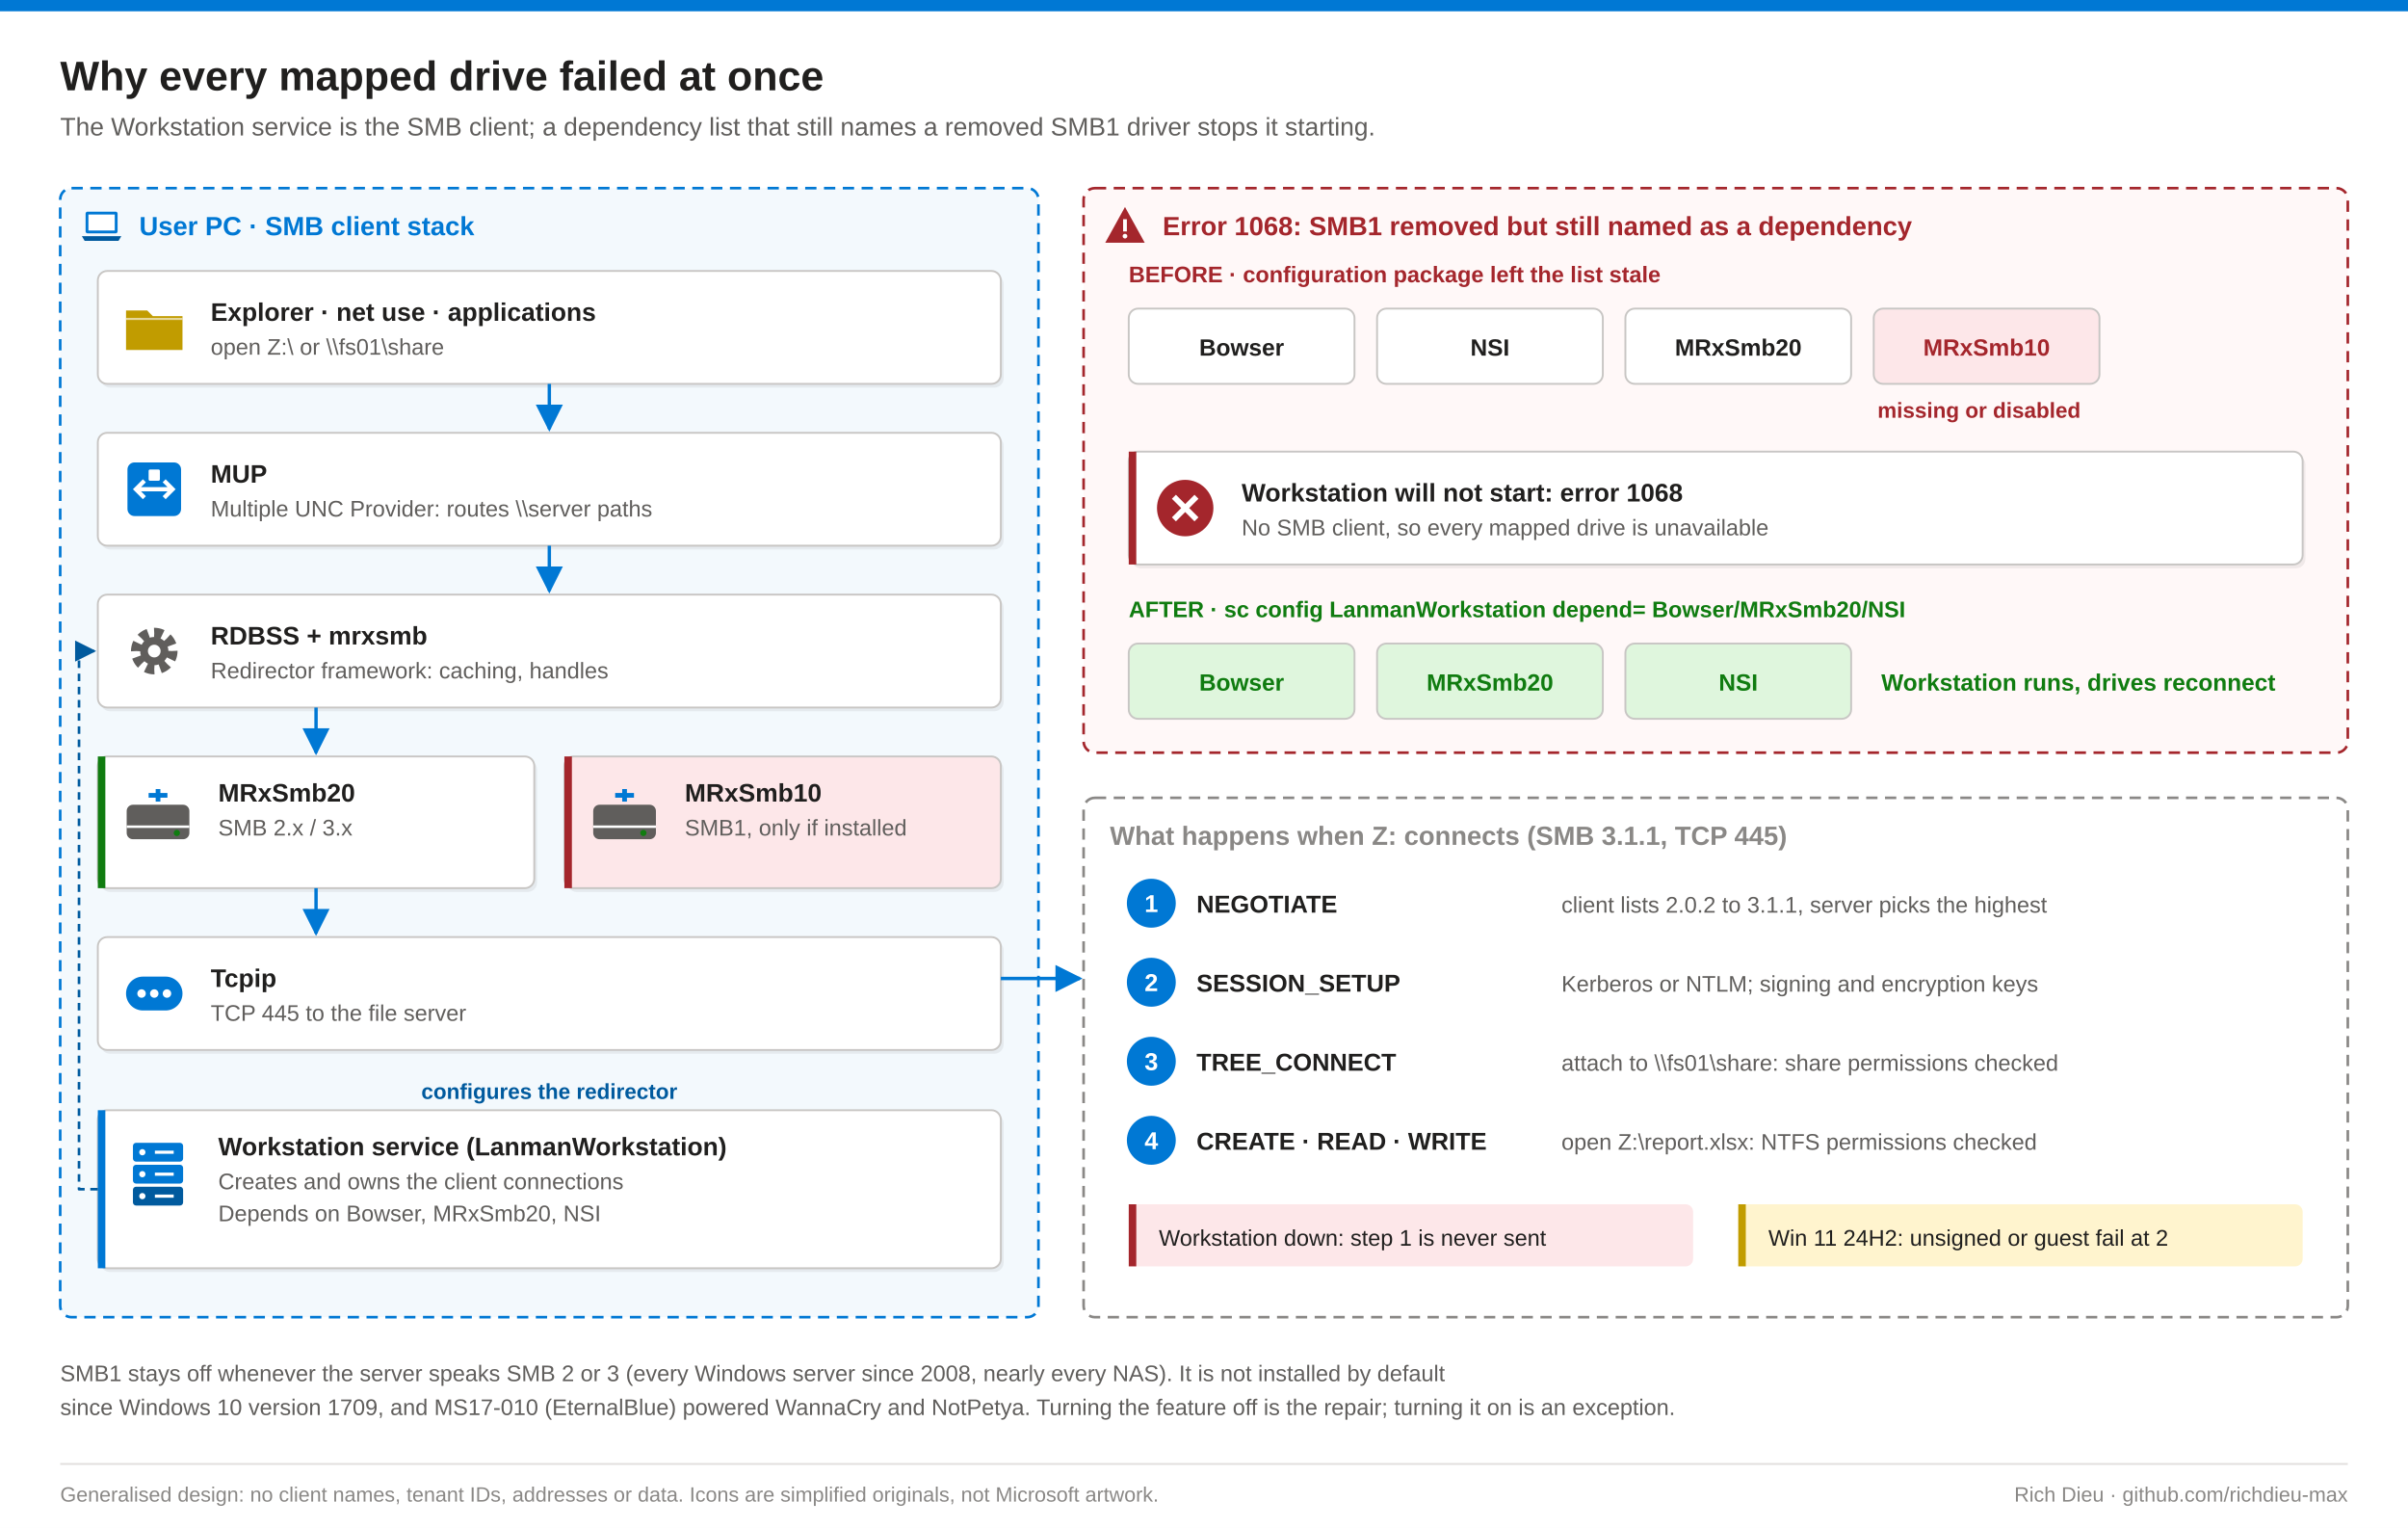
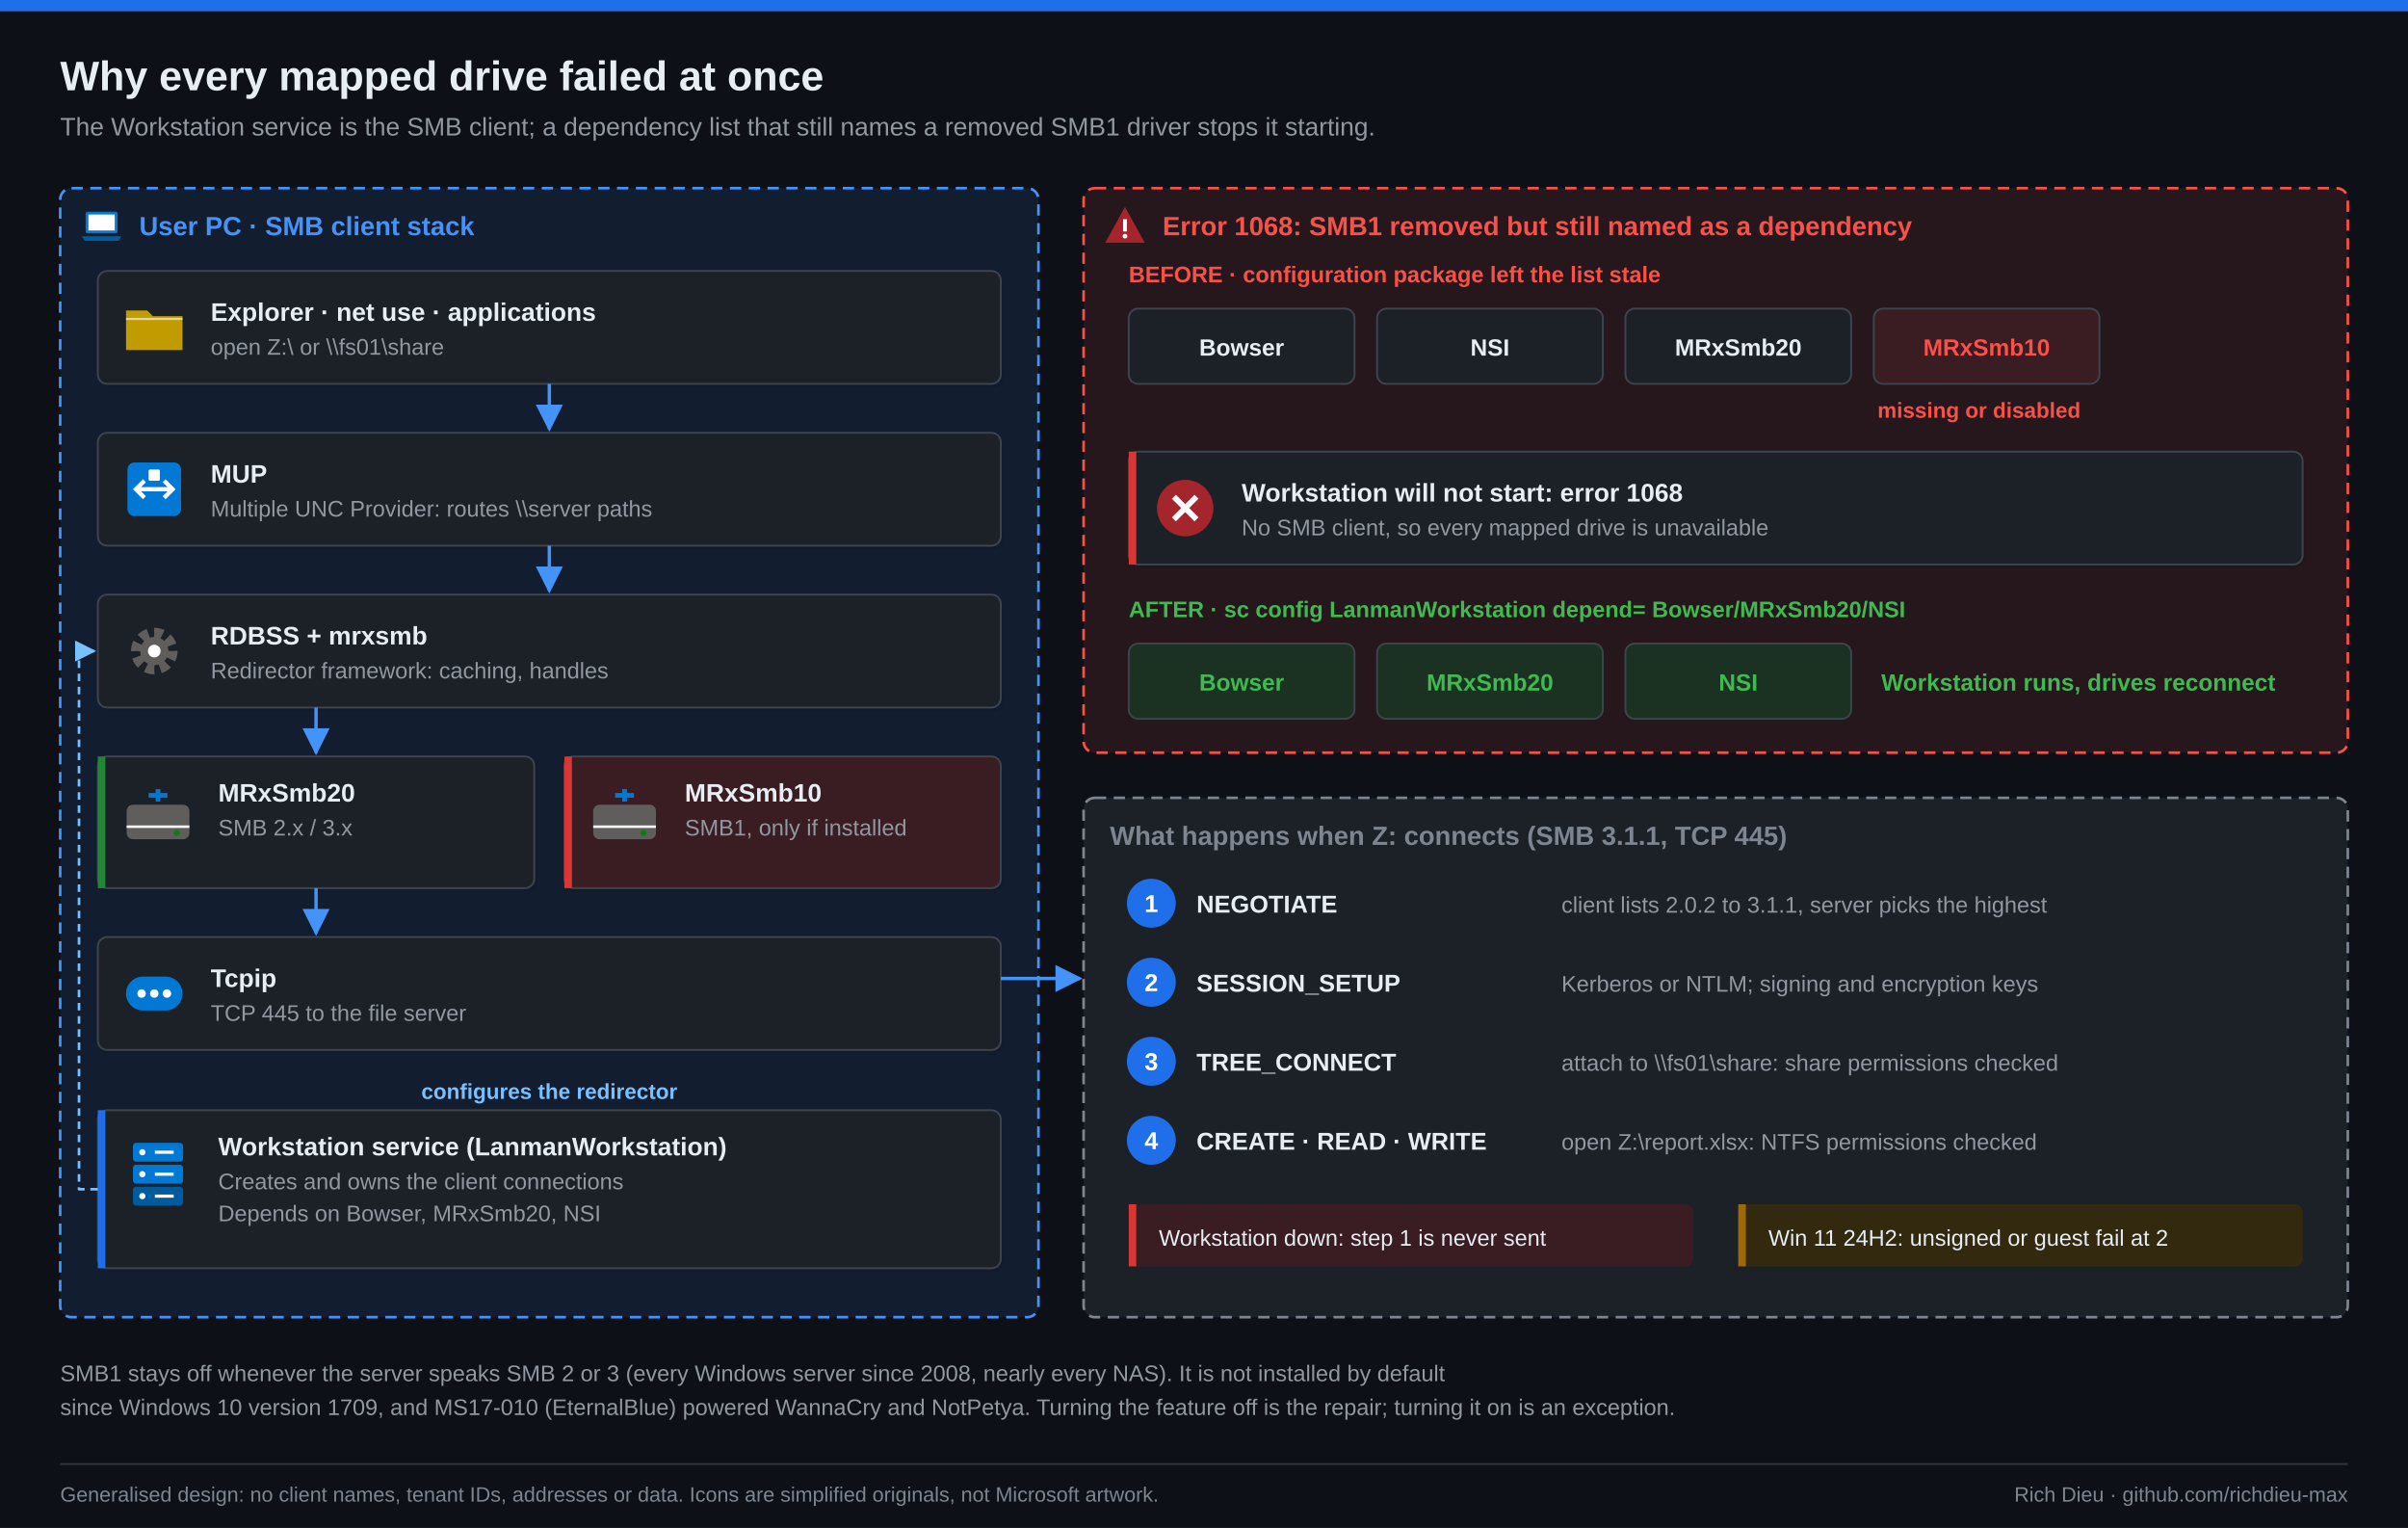
<svg xmlns="http://www.w3.org/2000/svg" viewBox="0 0 1280 812" width="1280" height="812" role="img" aria-label="Why every mapped drive failed at once">
  <defs>
    <marker id="m005A9E" viewBox="0 0 10 10" refX="9" refY="5" markerWidth="8" markerHeight="8" orient="auto">
-       <path d="M0,0 L10,5 L0,10 z" fill="#005A9E" />
+       <path d="M0,0 L10,5 L0,10 z" fill="#79C0FF" />
    </marker>
    <marker id="m005A9Es" viewBox="0 0 10 10" refX="1" refY="5" markerWidth="8" markerHeight="8" orient="auto">
-       <path d="M10,0 L0,5 L10,10 z" fill="#005A9E" />
+       <path d="M10,0 L0,5 L10,10 z" fill="#79C0FF" />
    </marker>
    <marker id="m0078D4" viewBox="0 0 10 10" refX="9" refY="5" markerWidth="8" markerHeight="8" orient="auto">
-       <path d="M0,0 L10,5 L0,10 z" fill="#0078D4" />
+       <path d="M0,0 L10,5 L0,10 z" fill="#4493F8" />
    </marker>
    <marker id="m0078D4s" viewBox="0 0 10 10" refX="1" refY="5" markerWidth="8" markerHeight="8" orient="auto">
-       <path d="M10,0 L0,5 L10,10 z" fill="#0078D4" />
+       <path d="M10,0 L0,5 L10,10 z" fill="#4493F8" />
    </marker>
  </defs>
-   <rect width="1280" height="812" fill="#fff" />
-   <rect x="0" y="0" width="1280" height="6" fill="#0078D4" />
-   <text x="32" y="48" font-family="'Segoe UI', 'Segoe UI Web', -apple-system, BlinkMacSystemFont, 'Helvetica Neue', Arial, sans-serif" font-size="22" font-weight="600" fill="#201F1E">Why every mapped drive failed at once</text>
-   <text x="32" y="72" font-family="'Segoe UI', 'Segoe UI Web', -apple-system, BlinkMacSystemFont, 'Helvetica Neue', Arial, sans-serif" font-size="13.5" fill="#605E5C">The Workstation service is the SMB client; a dependency list that still names a removed SMB1 driver stops it starting.</text>
-   <rect x="32" y="100" width="520" height="600" rx="6" fill="#F3F9FD" stroke="#0078D4" stroke-width="1.4" stroke-dasharray="6 4" />
+   <rect width="1280" height="812" fill="#0D1117" />
+   <rect x="0" y="0" width="1280" height="6" fill="#1F6FEB" />
+   <text x="32" y="48" font-family="'Segoe UI', 'Segoe UI Web', -apple-system, BlinkMacSystemFont, 'Helvetica Neue', Arial, sans-serif" font-size="22" font-weight="600" fill="#E6EDF3">Why every mapped drive failed at once</text>
+   <text x="32" y="72" font-family="'Segoe UI', 'Segoe UI Web', -apple-system, BlinkMacSystemFont, 'Helvetica Neue', Arial, sans-serif" font-size="13.5" fill="#9198A1">The Workstation service is the SMB client; a dependency list that still names a removed SMB1 driver stops it starting.</text>
+   <rect x="32" y="100" width="520" height="600" rx="6" fill="#121D2F" stroke="#4493F8" stroke-width="1.4" stroke-dasharray="6 4" />
  <g transform="translate(42,108) scale(0.5)">
    <rect x="7" y="9" width="34" height="23" rx="2" fill="#0078D4" />
    <rect x="10" y="12" width="28" height="17" fill="#fff" />
    <path d="M3 35 h42 l-3 5 h-36 Z" fill="#005A9E" />
  </g>
-   <text x="74" y="125" font-family="'Segoe UI', 'Segoe UI Web', -apple-system, BlinkMacSystemFont, 'Helvetica Neue', Arial, sans-serif" font-size="14" font-weight="600" fill="#0078D4" text-anchor="start">User PC · SMB client stack</text>
-   <rect x="576" y="100" width="672" height="300" rx="6" fill="#FFF8F8" stroke="#A4262C" stroke-width="1.4" stroke-dasharray="6 4" />
+   <text x="74" y="125" font-family="'Segoe UI', 'Segoe UI Web', -apple-system, BlinkMacSystemFont, 'Helvetica Neue', Arial, sans-serif" font-size="14" font-weight="600" fill="#4493F8" text-anchor="start">User PC · SMB client stack</text>
+   <rect x="576" y="100" width="672" height="300" rx="6" fill="#25171C" stroke="#F85149" stroke-width="1.4" stroke-dasharray="6 4" />
  <g transform="translate(586,108) scale(0.5)">
    <path d="M24 4 L45 42 H3 Z" fill="#A4262C" />
    <rect x="22" y="17" width="4" height="13" fill="#fff" />
    <circle cx="24" cy="35" r="2.5" fill="#fff" />
  </g>
-   <text x="618" y="125" font-family="'Segoe UI', 'Segoe UI Web', -apple-system, BlinkMacSystemFont, 'Helvetica Neue', Arial, sans-serif" font-size="14" font-weight="600" fill="#A4262C" text-anchor="start">Error 1068: SMB1 removed but still named as a dependency</text>
-   <rect x="576" y="424" width="672" height="276" rx="6" fill="#fff" stroke="#8A8886" stroke-width="1.4" stroke-dasharray="6 4" />
-   <text x="590" y="449" font-family="'Segoe UI', 'Segoe UI Web', -apple-system, BlinkMacSystemFont, 'Helvetica Neue', Arial, sans-serif" font-size="14" font-weight="600" fill="#8A8886" text-anchor="start">What happens when Z: connects (SMB 3.1.1, TCP 445)</text>
+   <text x="618" y="125" font-family="'Segoe UI', 'Segoe UI Web', -apple-system, BlinkMacSystemFont, 'Helvetica Neue', Arial, sans-serif" font-size="14" font-weight="600" fill="#F85149" text-anchor="start">Error 1068: SMB1 removed but still named as a dependency</text>
+   <rect x="576" y="424" width="672" height="276" rx="6" fill="#1C2128" stroke="#7D8590" stroke-width="1.4" stroke-dasharray="6 4" />
+   <text x="590" y="449" font-family="'Segoe UI', 'Segoe UI Web', -apple-system, BlinkMacSystemFont, 'Helvetica Neue', Arial, sans-serif" font-size="14" font-weight="600" fill="#7D8590" text-anchor="start">What happens when Z: connects (SMB 3.1.1, TCP 445)</text>
  <rect x="53.5" y="146" width="480" height="60" rx="5" fill="#000" opacity="0.06" />
-   <rect x="52" y="144" width="480" height="60" rx="5" fill="#fff" stroke="#C8C6C4" stroke-width="1" />
+   <rect x="52" y="144" width="480" height="60" rx="5" fill="#1C2128" stroke="#3D444D" stroke-width="1" />
  <rect x="53.5" y="232" width="480" height="60" rx="5" fill="#000" opacity="0.06" />
-   <rect x="52" y="230" width="480" height="60" rx="5" fill="#fff" stroke="#C8C6C4" stroke-width="1" />
+   <rect x="52" y="230" width="480" height="60" rx="5" fill="#1C2128" stroke="#3D444D" stroke-width="1" />
  <rect x="53.5" y="318" width="480" height="60" rx="5" fill="#000" opacity="0.06" />
-   <rect x="52" y="316" width="480" height="60" rx="5" fill="#fff" stroke="#C8C6C4" stroke-width="1" />
+   <rect x="52" y="316" width="480" height="60" rx="5" fill="#1C2128" stroke="#3D444D" stroke-width="1" />
  <rect x="53.5" y="404" width="232" height="70" rx="5" fill="#000" opacity="0.06" />
-   <rect x="52" y="402" width="232" height="70" rx="5" fill="#fff" stroke="#C8C6C4" stroke-width="1" />
-   <rect x="52" y="402" width="4" height="70" rx="0" fill="#107C10" />
+   <rect x="52" y="402" width="232" height="70" rx="5" fill="#1C2128" stroke="#3D444D" stroke-width="1" />
+   <rect x="52" y="402" width="4" height="70" rx="0" fill="#238636" />
  <rect x="301.5" y="404" width="232" height="70" rx="5" fill="#000" opacity="0.06" />
-   <rect x="300" y="402" width="232" height="70" rx="5" fill="#FDE7E9" stroke="#C8C6C4" stroke-width="1" />
-   <rect x="300" y="402" width="4" height="70" rx="0" fill="#A4262C" />
+   <rect x="300" y="402" width="232" height="70" rx="5" fill="#3A1D22" stroke="#3D444D" stroke-width="1" />
+   <rect x="300" y="402" width="4" height="70" rx="0" fill="#DA3633" />
  <rect x="53.5" y="500" width="480" height="60" rx="5" fill="#000" opacity="0.06" />
-   <rect x="52" y="498" width="480" height="60" rx="5" fill="#fff" stroke="#C8C6C4" stroke-width="1" />
-   <path d="M292,204 L292,228" fill="none" stroke="#0078D4" stroke-width="1.8" marker-end="url(#m0078D4)" stroke-linejoin="round" />
-   <path d="M292,290 L292,314" fill="none" stroke="#0078D4" stroke-width="1.8" marker-end="url(#m0078D4)" stroke-linejoin="round" />
-   <path d="M168,376 L168,400" fill="none" stroke="#0078D4" stroke-width="1.8" marker-end="url(#m0078D4)" stroke-linejoin="round" />
-   <path d="M168,472 L168,496" fill="none" stroke="#0078D4" stroke-width="1.8" marker-end="url(#m0078D4)" stroke-linejoin="round" />
+   <rect x="52" y="498" width="480" height="60" rx="5" fill="#1C2128" stroke="#3D444D" stroke-width="1" />
+   <path d="M292,204 L292,228" fill="none" stroke="#4493F8" stroke-width="1.8" marker-end="url(#m0078D4)" stroke-linejoin="round" />
+   <path d="M292,290 L292,314" fill="none" stroke="#4493F8" stroke-width="1.8" marker-end="url(#m0078D4)" stroke-linejoin="round" />
+   <path d="M168,376 L168,400" fill="none" stroke="#4493F8" stroke-width="1.8" marker-end="url(#m0078D4)" stroke-linejoin="round" />
+   <path d="M168,472 L168,496" fill="none" stroke="#4493F8" stroke-width="1.8" marker-end="url(#m0078D4)" stroke-linejoin="round" />
  <rect x="53.5" y="592" width="480" height="84" rx="5" fill="#000" opacity="0.06" />
-   <rect x="52" y="590" width="480" height="84" rx="5" fill="#fff" stroke="#C8C6C4" stroke-width="1" />
-   <rect x="52" y="590" width="4" height="84" rx="0" fill="#0078D4" />
-   <path d="M52,632 L42,632 L42,346 L50,346" fill="none" stroke="#005A9E" stroke-width="1.4" stroke-dasharray="4 3" marker-end="url(#m005A9E)" stroke-linejoin="round" />
-   <rect x="600" y="164" width="120" height="40" rx="5" fill="#fff" stroke="#C8C6C4" stroke-width="1" />
-   <rect x="732" y="164" width="120" height="40" rx="5" fill="#fff" stroke="#C8C6C4" stroke-width="1" />
-   <rect x="864" y="164" width="120" height="40" rx="5" fill="#fff" stroke="#C8C6C4" stroke-width="1" />
-   <rect x="996" y="164" width="120" height="40" rx="5" fill="#FDE7E9" stroke="#C8C6C4" stroke-width="1" />
+   <rect x="52" y="590" width="480" height="84" rx="5" fill="#1C2128" stroke="#3D444D" stroke-width="1" />
+   <rect x="52" y="590" width="4" height="84" rx="0" fill="#1F6FEB" />
+   <path d="M52,632 L42,632 L42,346 L50,346" fill="none" stroke="#79C0FF" stroke-width="1.4" stroke-dasharray="4 3" marker-end="url(#m005A9E)" stroke-linejoin="round" />
+   <rect x="600" y="164" width="120" height="40" rx="5" fill="#1C2128" stroke="#3D444D" stroke-width="1" />
+   <rect x="732" y="164" width="120" height="40" rx="5" fill="#1C2128" stroke="#3D444D" stroke-width="1" />
+   <rect x="864" y="164" width="120" height="40" rx="5" fill="#1C2128" stroke="#3D444D" stroke-width="1" />
+   <rect x="996" y="164" width="120" height="40" rx="5" fill="#3A1D22" stroke="#3D444D" stroke-width="1" />
  <rect x="601.5" y="242" width="624" height="60" rx="5" fill="#000" opacity="0.06" />
-   <rect x="600" y="240" width="624" height="60" rx="5" fill="#fff" stroke="#C8C6C4" stroke-width="1" />
-   <rect x="600" y="240" width="4" height="60" rx="0" fill="#A4262C" />
-   <rect x="600" y="342" width="120" height="40" rx="5" fill="#DFF6DD" stroke="#C8C6C4" stroke-width="1" />
-   <rect x="732" y="342" width="120" height="40" rx="5" fill="#DFF6DD" stroke="#C8C6C4" stroke-width="1" />
-   <rect x="864" y="342" width="120" height="40" rx="5" fill="#DFF6DD" stroke="#C8C6C4" stroke-width="1" />
-   <rect x="600" y="640" width="300" height="33" rx="4" fill="#FDE7E9" />
-   <rect x="600" y="640" width="4" height="33" rx="0" fill="#A4262C" />
-   <rect x="924" y="640" width="300" height="33" rx="4" fill="#FFF4CE" />
-   <rect x="924" y="640" width="4" height="33" rx="0" fill="#C19C00" />
-   <path d="M532,520 L574,520" fill="none" stroke="#0078D4" stroke-width="1.8" marker-end="url(#m0078D4)" stroke-linejoin="round" />
+   <rect x="600" y="240" width="624" height="60" rx="5" fill="#1C2128" stroke="#3D444D" stroke-width="1" />
+   <rect x="600" y="240" width="4" height="60" rx="0" fill="#DA3633" />
+   <rect x="600" y="342" width="120" height="40" rx="5" fill="#1B3222" stroke="#3D444D" stroke-width="1" />
+   <rect x="732" y="342" width="120" height="40" rx="5" fill="#1B3222" stroke="#3D444D" stroke-width="1" />
+   <rect x="864" y="342" width="120" height="40" rx="5" fill="#1B3222" stroke="#3D444D" stroke-width="1" />
+   <rect x="600" y="640" width="300" height="33" rx="4" fill="#3A1D22" />
+   <rect x="600" y="640" width="4" height="33" rx="0" fill="#DA3633" />
+   <rect x="924" y="640" width="300" height="33" rx="4" fill="#33290F" />
+   <rect x="924" y="640" width="4" height="33" rx="0" fill="#9E6A03" />
+   <path d="M532,520 L574,520" fill="none" stroke="#4493F8" stroke-width="1.8" marker-end="url(#m0078D4)" stroke-linejoin="round" />
  <g transform="translate(64,156.0) scale(0.75)">
    <path d="M4 12 h15 l4 4 h21 v24 h-40 Z" fill="#C19C00" />
    <path d="M4 18 h40" stroke="#fff" stroke-width="1.5" opacity=".6" />
  </g>
-   <text x="112" y="170.5" font-family="'Segoe UI', 'Segoe UI Web', -apple-system, BlinkMacSystemFont, 'Helvetica Neue', Arial, sans-serif" font-size="13.5" font-weight="600" fill="#201F1E" text-anchor="start">Explorer · net use · applications</text>
-   <text x="112" y="188.5" font-family="'Segoe UI', 'Segoe UI Web', -apple-system, BlinkMacSystemFont, 'Helvetica Neue', Arial, sans-serif" font-size="12" font-weight="400" fill="#605E5C" text-anchor="start">open Z:\ or \\fs01\share</text>
+   <text x="112" y="170.5" font-family="'Segoe UI', 'Segoe UI Web', -apple-system, BlinkMacSystemFont, 'Helvetica Neue', Arial, sans-serif" font-size="13.5" font-weight="600" fill="#E6EDF3" text-anchor="start">Explorer · net use · applications</text>
+   <text x="112" y="188.5" font-family="'Segoe UI', 'Segoe UI Web', -apple-system, BlinkMacSystemFont, 'Helvetica Neue', Arial, sans-serif" font-size="12" font-weight="400" fill="#9198A1" text-anchor="start">open Z:\ or \\fs01\share</text>
  <g transform="translate(64,242.0) scale(0.75)">
    <rect x="5" y="5" width="38" height="38" rx="5" fill="#0078D4" />
    <path d="M11 24 h26 M31 18 l6 6 -6 6 M17 18 l-6 6 6 6" stroke="#fff" stroke-width="3" fill="none" />
    <rect x="20" y="10" width="8" height="8" rx="1" fill="#fff" />
  </g>
-   <text x="112" y="256.5" font-family="'Segoe UI', 'Segoe UI Web', -apple-system, BlinkMacSystemFont, 'Helvetica Neue', Arial, sans-serif" font-size="13.5" font-weight="600" fill="#201F1E" text-anchor="start">MUP</text>
-   <text x="112" y="274.5" font-family="'Segoe UI', 'Segoe UI Web', -apple-system, BlinkMacSystemFont, 'Helvetica Neue', Arial, sans-serif" font-size="12" font-weight="400" fill="#605E5C" text-anchor="start">Multiple UNC Provider: routes \\server paths</text>
+   <text x="112" y="256.5" font-family="'Segoe UI', 'Segoe UI Web', -apple-system, BlinkMacSystemFont, 'Helvetica Neue', Arial, sans-serif" font-size="13.5" font-weight="600" fill="#E6EDF3" text-anchor="start">MUP</text>
+   <text x="112" y="274.5" font-family="'Segoe UI', 'Segoe UI Web', -apple-system, BlinkMacSystemFont, 'Helvetica Neue', Arial, sans-serif" font-size="12" font-weight="400" fill="#9198A1" text-anchor="start">Multiple UNC Provider: routes \\server paths</text>
  <g transform="translate(64,328.0) scale(0.75)">
    <circle cx="24" cy="24" r="13" fill="none" stroke="#605E5C" stroke-width="7" stroke-dasharray="6 4.2" />
    <circle cx="24" cy="24" r="10" fill="#605E5C" />
    <circle cx="24" cy="24" r="4.5" fill="#fff" />
  </g>
-   <text x="112" y="342.5" font-family="'Segoe UI', 'Segoe UI Web', -apple-system, BlinkMacSystemFont, 'Helvetica Neue', Arial, sans-serif" font-size="13.5" font-weight="600" fill="#201F1E" text-anchor="start">RDBSS + mrxsmb</text>
-   <text x="112" y="360.5" font-family="'Segoe UI', 'Segoe UI Web', -apple-system, BlinkMacSystemFont, 'Helvetica Neue', Arial, sans-serif" font-size="12" font-weight="400" fill="#605E5C" text-anchor="start">Redirector framework: caching, handles</text>
+   <text x="112" y="342.5" font-family="'Segoe UI', 'Segoe UI Web', -apple-system, BlinkMacSystemFont, 'Helvetica Neue', Arial, sans-serif" font-size="13.5" font-weight="600" fill="#E6EDF3" text-anchor="start">RDBSS + mrxsmb</text>
+   <text x="112" y="360.5" font-family="'Segoe UI', 'Segoe UI Web', -apple-system, BlinkMacSystemFont, 'Helvetica Neue', Arial, sans-serif" font-size="12" font-weight="400" fill="#9198A1" text-anchor="start">Redirector framework: caching, handles</text>
  <g transform="translate(64,416) scale(0.8333)">
    <rect x="4" y="14" width="40" height="22" rx="4" fill="#605E5C" />
    <path d="M4 28 h40" stroke="#fff" stroke-width="1.6" />
    <circle cx="36" cy="32" r="2" fill="#107C10" />
    <path d="M24 4 v8 M18 8 h12" stroke="#0078D4" stroke-width="3" />
  </g>
-   <text x="116" y="426" font-family="'Segoe UI', 'Segoe UI Web', -apple-system, BlinkMacSystemFont, 'Helvetica Neue', Arial, sans-serif" font-size="13.5" font-weight="600" fill="#201F1E" text-anchor="start">MRxSmb20</text>
-   <text x="116" y="444" font-family="'Segoe UI', 'Segoe UI Web', -apple-system, BlinkMacSystemFont, 'Helvetica Neue', Arial, sans-serif" font-size="12" font-weight="400" fill="#605E5C" text-anchor="start">SMB 2.x / 3.x</text>
+   <text x="116" y="426" font-family="'Segoe UI', 'Segoe UI Web', -apple-system, BlinkMacSystemFont, 'Helvetica Neue', Arial, sans-serif" font-size="13.5" font-weight="600" fill="#E6EDF3" text-anchor="start">MRxSmb20</text>
+   <text x="116" y="444" font-family="'Segoe UI', 'Segoe UI Web', -apple-system, BlinkMacSystemFont, 'Helvetica Neue', Arial, sans-serif" font-size="12" font-weight="400" fill="#9198A1" text-anchor="start">SMB 2.x / 3.x</text>
  <g transform="translate(312,416) scale(0.8333)">
    <rect x="4" y="14" width="40" height="22" rx="4" fill="#605E5C" />
    <path d="M4 28 h40" stroke="#fff" stroke-width="1.6" />
    <circle cx="36" cy="32" r="2" fill="#107C10" />
    <path d="M24 4 v8 M18 8 h12" stroke="#0078D4" stroke-width="3" />
  </g>
-   <text x="364" y="426" font-family="'Segoe UI', 'Segoe UI Web', -apple-system, BlinkMacSystemFont, 'Helvetica Neue', Arial, sans-serif" font-size="13.5" font-weight="600" fill="#201F1E" text-anchor="start">MRxSmb10</text>
-   <text x="364" y="444" font-family="'Segoe UI', 'Segoe UI Web', -apple-system, BlinkMacSystemFont, 'Helvetica Neue', Arial, sans-serif" font-size="12" font-weight="400" fill="#605E5C" text-anchor="start">SMB1, only if installed</text>
+   <text x="364" y="426" font-family="'Segoe UI', 'Segoe UI Web', -apple-system, BlinkMacSystemFont, 'Helvetica Neue', Arial, sans-serif" font-size="13.5" font-weight="600" fill="#E6EDF3" text-anchor="start">MRxSmb10</text>
+   <text x="364" y="444" font-family="'Segoe UI', 'Segoe UI Web', -apple-system, BlinkMacSystemFont, 'Helvetica Neue', Arial, sans-serif" font-size="12" font-weight="400" fill="#9198A1" text-anchor="start">SMB1, only if installed</text>
  <g transform="translate(64,510.0) scale(0.75)">
    <rect x="4" y="12" width="40" height="24" rx="12" fill="#0078D4" />
    <circle cx="15" cy="24" r="3" fill="#fff" />
    <circle cx="24" cy="24" r="3" fill="#fff" />
    <circle cx="33" cy="24" r="3" fill="#fff" />
  </g>
-   <text x="112" y="524.5" font-family="'Segoe UI', 'Segoe UI Web', -apple-system, BlinkMacSystemFont, 'Helvetica Neue', Arial, sans-serif" font-size="13.5" font-weight="600" fill="#201F1E" text-anchor="start">Tcpip</text>
-   <text x="112" y="542.5" font-family="'Segoe UI', 'Segoe UI Web', -apple-system, BlinkMacSystemFont, 'Helvetica Neue', Arial, sans-serif" font-size="12" font-weight="400" fill="#605E5C" text-anchor="start">TCP 445 to the file server</text>
+   <text x="112" y="524.5" font-family="'Segoe UI', 'Segoe UI Web', -apple-system, BlinkMacSystemFont, 'Helvetica Neue', Arial, sans-serif" font-size="13.5" font-weight="600" fill="#E6EDF3" text-anchor="start">Tcpip</text>
+   <text x="112" y="542.5" font-family="'Segoe UI', 'Segoe UI Web', -apple-system, BlinkMacSystemFont, 'Helvetica Neue', Arial, sans-serif" font-size="12" font-weight="400" fill="#9198A1" text-anchor="start">TCP 445 to the file server</text>
  <g transform="translate(64,604) scale(0.8333)">
    <rect x="8" y="4" width="32" height="12" rx="2" fill="#0078D4" />
    <rect x="8" y="18" width="32" height="12" rx="2" fill="#0078D4" />
    <rect x="8" y="32" width="32" height="12" rx="2" fill="#005A9E" />
    <circle cx="14" cy="10" r="2" fill="#fff" />
    <circle cx="14" cy="24" r="2" fill="#fff" />
    <circle cx="14" cy="38" r="2" fill="#fff" />
    <path d="M22 10 h12 M22 24 h12 M22 38 h12" stroke="#fff" stroke-width="2" />
  </g>
-   <text x="116" y="614" font-family="'Segoe UI', 'Segoe UI Web', -apple-system, BlinkMacSystemFont, 'Helvetica Neue', Arial, sans-serif" font-size="13.5" font-weight="600" fill="#201F1E" text-anchor="start">Workstation service (LanmanWorkstation)</text>
-   <text x="116" y="632" font-family="'Segoe UI', 'Segoe UI Web', -apple-system, BlinkMacSystemFont, 'Helvetica Neue', Arial, sans-serif" font-size="12" font-weight="400" fill="#605E5C" text-anchor="start">Creates and owns the client connections</text>
-   <text x="116" y="649" font-family="'Segoe UI', 'Segoe UI Web', -apple-system, BlinkMacSystemFont, 'Helvetica Neue', Arial, sans-serif" font-size="12" font-weight="400" fill="#605E5C" text-anchor="start">Depends on Bowser, MRxSmb20, NSI</text>
-   <text x="292" y="584" font-family="'Segoe UI', 'Segoe UI Web', -apple-system, BlinkMacSystemFont, 'Helvetica Neue', Arial, sans-serif" font-size="11.5" font-weight="600" fill="#005A9E" text-anchor="middle">configures the redirector</text>
-   <text x="600" y="150" font-family="'Segoe UI', 'Segoe UI Web', -apple-system, BlinkMacSystemFont, 'Helvetica Neue', Arial, sans-serif" font-size="12" font-weight="700" fill="#A4262C" text-anchor="start">BEFORE · configuration package left the list stale</text>
-   <text x="660" y="189" font-family="'Segoe UI', 'Segoe UI Web', -apple-system, BlinkMacSystemFont, 'Helvetica Neue', Arial, sans-serif" font-size="12.5" font-weight="600" fill="#201F1E" text-anchor="middle">Bowser</text>
-   <text x="792" y="189" font-family="'Segoe UI', 'Segoe UI Web', -apple-system, BlinkMacSystemFont, 'Helvetica Neue', Arial, sans-serif" font-size="12.5" font-weight="600" fill="#201F1E" text-anchor="middle">NSI</text>
-   <text x="924" y="189" font-family="'Segoe UI', 'Segoe UI Web', -apple-system, BlinkMacSystemFont, 'Helvetica Neue', Arial, sans-serif" font-size="12.5" font-weight="600" fill="#201F1E" text-anchor="middle">MRxSmb20</text>
-   <text x="1056" y="189" font-family="'Segoe UI', 'Segoe UI Web', -apple-system, BlinkMacSystemFont, 'Helvetica Neue', Arial, sans-serif" font-size="12.5" font-weight="600" fill="#A4262C" text-anchor="middle">MRxSmb10</text>
-   <text x="1052" y="222" font-family="'Segoe UI', 'Segoe UI Web', -apple-system, BlinkMacSystemFont, 'Helvetica Neue', Arial, sans-serif" font-size="11.5" font-weight="600" fill="#A4262C" text-anchor="middle">missing or disabled</text>
+   <text x="116" y="614" font-family="'Segoe UI', 'Segoe UI Web', -apple-system, BlinkMacSystemFont, 'Helvetica Neue', Arial, sans-serif" font-size="13.5" font-weight="600" fill="#E6EDF3" text-anchor="start">Workstation service (LanmanWorkstation)</text>
+   <text x="116" y="632" font-family="'Segoe UI', 'Segoe UI Web', -apple-system, BlinkMacSystemFont, 'Helvetica Neue', Arial, sans-serif" font-size="12" font-weight="400" fill="#9198A1" text-anchor="start">Creates and owns the client connections</text>
+   <text x="116" y="649" font-family="'Segoe UI', 'Segoe UI Web', -apple-system, BlinkMacSystemFont, 'Helvetica Neue', Arial, sans-serif" font-size="12" font-weight="400" fill="#9198A1" text-anchor="start">Depends on Bowser, MRxSmb20, NSI</text>
+   <text x="292" y="584" font-family="'Segoe UI', 'Segoe UI Web', -apple-system, BlinkMacSystemFont, 'Helvetica Neue', Arial, sans-serif" font-size="11.5" font-weight="600" fill="#79C0FF" text-anchor="middle">configures the redirector</text>
+   <text x="600" y="150" font-family="'Segoe UI', 'Segoe UI Web', -apple-system, BlinkMacSystemFont, 'Helvetica Neue', Arial, sans-serif" font-size="12" font-weight="700" fill="#F85149" text-anchor="start">BEFORE · configuration package left the list stale</text>
+   <text x="660" y="189" font-family="'Segoe UI', 'Segoe UI Web', -apple-system, BlinkMacSystemFont, 'Helvetica Neue', Arial, sans-serif" font-size="12.5" font-weight="600" fill="#E6EDF3" text-anchor="middle">Bowser</text>
+   <text x="792" y="189" font-family="'Segoe UI', 'Segoe UI Web', -apple-system, BlinkMacSystemFont, 'Helvetica Neue', Arial, sans-serif" font-size="12.5" font-weight="600" fill="#E6EDF3" text-anchor="middle">NSI</text>
+   <text x="924" y="189" font-family="'Segoe UI', 'Segoe UI Web', -apple-system, BlinkMacSystemFont, 'Helvetica Neue', Arial, sans-serif" font-size="12.5" font-weight="600" fill="#E6EDF3" text-anchor="middle">MRxSmb20</text>
+   <text x="1056" y="189" font-family="'Segoe UI', 'Segoe UI Web', -apple-system, BlinkMacSystemFont, 'Helvetica Neue', Arial, sans-serif" font-size="12.5" font-weight="600" fill="#F85149" text-anchor="middle">MRxSmb10</text>
+   <text x="1052" y="222" font-family="'Segoe UI', 'Segoe UI Web', -apple-system, BlinkMacSystemFont, 'Helvetica Neue', Arial, sans-serif" font-size="11.5" font-weight="600" fill="#F85149" text-anchor="middle">missing or disabled</text>
  <g transform="translate(612,252.0) scale(0.75)">
    <circle cx="24" cy="24" r="20" fill="#A4262C" />
    <path d="M16 16 l16 16 M32 16 l-16 16" stroke="#fff" stroke-width="4" />
  </g>
-   <text x="660" y="266.5" font-family="'Segoe UI', 'Segoe UI Web', -apple-system, BlinkMacSystemFont, 'Helvetica Neue', Arial, sans-serif" font-size="13.5" font-weight="600" fill="#201F1E" text-anchor="start">Workstation will not start: error 1068</text>
-   <text x="660" y="284.5" font-family="'Segoe UI', 'Segoe UI Web', -apple-system, BlinkMacSystemFont, 'Helvetica Neue', Arial, sans-serif" font-size="12" font-weight="400" fill="#605E5C" text-anchor="start">No SMB client, so every mapped drive is unavailable</text>
-   <text x="600" y="328" font-family="'Segoe UI', 'Segoe UI Web', -apple-system, BlinkMacSystemFont, 'Helvetica Neue', Arial, sans-serif" font-size="12" font-weight="700" fill="#107C10" text-anchor="start">AFTER · sc config LanmanWorkstation depend= Bowser/MRxSmb20/NSI</text>
-   <text x="660" y="367" font-family="'Segoe UI', 'Segoe UI Web', -apple-system, BlinkMacSystemFont, 'Helvetica Neue', Arial, sans-serif" font-size="12.5" font-weight="600" fill="#107C10" text-anchor="middle">Bowser</text>
-   <text x="792" y="367" font-family="'Segoe UI', 'Segoe UI Web', -apple-system, BlinkMacSystemFont, 'Helvetica Neue', Arial, sans-serif" font-size="12.5" font-weight="600" fill="#107C10" text-anchor="middle">MRxSmb20</text>
-   <text x="924" y="367" font-family="'Segoe UI', 'Segoe UI Web', -apple-system, BlinkMacSystemFont, 'Helvetica Neue', Arial, sans-serif" font-size="12.5" font-weight="600" fill="#107C10" text-anchor="middle">NSI</text>
-   <text x="1000" y="367" font-family="'Segoe UI', 'Segoe UI Web', -apple-system, BlinkMacSystemFont, 'Helvetica Neue', Arial, sans-serif" font-size="12.5" font-weight="600" fill="#107C10" text-anchor="start">Workstation runs, drives reconnect</text>
-   <circle cx="612" cy="480" r="15" fill="#fff" />
-   <circle cx="612" cy="480" r="13" fill="#0078D4" />
+   <text x="660" y="266.5" font-family="'Segoe UI', 'Segoe UI Web', -apple-system, BlinkMacSystemFont, 'Helvetica Neue', Arial, sans-serif" font-size="13.5" font-weight="600" fill="#E6EDF3" text-anchor="start">Workstation will not start: error 1068</text>
+   <text x="660" y="284.5" font-family="'Segoe UI', 'Segoe UI Web', -apple-system, BlinkMacSystemFont, 'Helvetica Neue', Arial, sans-serif" font-size="12" font-weight="400" fill="#9198A1" text-anchor="start">No SMB client, so every mapped drive is unavailable</text>
+   <text x="600" y="328" font-family="'Segoe UI', 'Segoe UI Web', -apple-system, BlinkMacSystemFont, 'Helvetica Neue', Arial, sans-serif" font-size="12" font-weight="700" fill="#3FB950" text-anchor="start">AFTER · sc config LanmanWorkstation depend= Bowser/MRxSmb20/NSI</text>
+   <text x="660" y="367" font-family="'Segoe UI', 'Segoe UI Web', -apple-system, BlinkMacSystemFont, 'Helvetica Neue', Arial, sans-serif" font-size="12.5" font-weight="600" fill="#3FB950" text-anchor="middle">Bowser</text>
+   <text x="792" y="367" font-family="'Segoe UI', 'Segoe UI Web', -apple-system, BlinkMacSystemFont, 'Helvetica Neue', Arial, sans-serif" font-size="12.5" font-weight="600" fill="#3FB950" text-anchor="middle">MRxSmb20</text>
+   <text x="924" y="367" font-family="'Segoe UI', 'Segoe UI Web', -apple-system, BlinkMacSystemFont, 'Helvetica Neue', Arial, sans-serif" font-size="12.5" font-weight="600" fill="#3FB950" text-anchor="middle">NSI</text>
+   <text x="1000" y="367" font-family="'Segoe UI', 'Segoe UI Web', -apple-system, BlinkMacSystemFont, 'Helvetica Neue', Arial, sans-serif" font-size="12.5" font-weight="600" fill="#3FB950" text-anchor="start">Workstation runs, drives reconnect</text>
+   <circle cx="612" cy="480" r="15" fill="#1C2128" />
+   <circle cx="612" cy="480" r="13" fill="#1F6FEB" />
  <text x="612" y="484.7" font-family="'Segoe UI', 'Segoe UI Web', -apple-system, BlinkMacSystemFont, 'Helvetica Neue', Arial, sans-serif" font-size="13" font-weight="700" fill="#fff" text-anchor="middle">1</text>
-   <text x="636" y="485" font-family="'Segoe UI', 'Segoe UI Web', -apple-system, BlinkMacSystemFont, 'Helvetica Neue', Arial, sans-serif" font-size="13" font-weight="600" fill="#201F1E" text-anchor="start">NEGOTIATE</text>
-   <text x="830" y="485" font-family="'Segoe UI', 'Segoe UI Web', -apple-system, BlinkMacSystemFont, 'Helvetica Neue', Arial, sans-serif" font-size="12" font-weight="400" fill="#605E5C" text-anchor="start">client lists 2.0.2 to 3.1.1, server picks the highest</text>
-   <circle cx="612" cy="522" r="15" fill="#fff" />
-   <circle cx="612" cy="522" r="13" fill="#0078D4" />
+   <text x="636" y="485" font-family="'Segoe UI', 'Segoe UI Web', -apple-system, BlinkMacSystemFont, 'Helvetica Neue', Arial, sans-serif" font-size="13" font-weight="600" fill="#E6EDF3" text-anchor="start">NEGOTIATE</text>
+   <text x="830" y="485" font-family="'Segoe UI', 'Segoe UI Web', -apple-system, BlinkMacSystemFont, 'Helvetica Neue', Arial, sans-serif" font-size="12" font-weight="400" fill="#9198A1" text-anchor="start">client lists 2.0.2 to 3.1.1, server picks the highest</text>
+   <circle cx="612" cy="522" r="15" fill="#1C2128" />
+   <circle cx="612" cy="522" r="13" fill="#1F6FEB" />
  <text x="612" y="526.7" font-family="'Segoe UI', 'Segoe UI Web', -apple-system, BlinkMacSystemFont, 'Helvetica Neue', Arial, sans-serif" font-size="13" font-weight="700" fill="#fff" text-anchor="middle">2</text>
-   <text x="636" y="527" font-family="'Segoe UI', 'Segoe UI Web', -apple-system, BlinkMacSystemFont, 'Helvetica Neue', Arial, sans-serif" font-size="13" font-weight="600" fill="#201F1E" text-anchor="start">SESSION_SETUP</text>
-   <text x="830" y="527" font-family="'Segoe UI', 'Segoe UI Web', -apple-system, BlinkMacSystemFont, 'Helvetica Neue', Arial, sans-serif" font-size="12" font-weight="400" fill="#605E5C" text-anchor="start">Kerberos or NTLM; signing and encryption keys</text>
-   <circle cx="612" cy="564" r="15" fill="#fff" />
-   <circle cx="612" cy="564" r="13" fill="#0078D4" />
+   <text x="636" y="527" font-family="'Segoe UI', 'Segoe UI Web', -apple-system, BlinkMacSystemFont, 'Helvetica Neue', Arial, sans-serif" font-size="13" font-weight="600" fill="#E6EDF3" text-anchor="start">SESSION_SETUP</text>
+   <text x="830" y="527" font-family="'Segoe UI', 'Segoe UI Web', -apple-system, BlinkMacSystemFont, 'Helvetica Neue', Arial, sans-serif" font-size="12" font-weight="400" fill="#9198A1" text-anchor="start">Kerberos or NTLM; signing and encryption keys</text>
+   <circle cx="612" cy="564" r="15" fill="#1C2128" />
+   <circle cx="612" cy="564" r="13" fill="#1F6FEB" />
  <text x="612" y="568.7" font-family="'Segoe UI', 'Segoe UI Web', -apple-system, BlinkMacSystemFont, 'Helvetica Neue', Arial, sans-serif" font-size="13" font-weight="700" fill="#fff" text-anchor="middle">3</text>
-   <text x="636" y="569" font-family="'Segoe UI', 'Segoe UI Web', -apple-system, BlinkMacSystemFont, 'Helvetica Neue', Arial, sans-serif" font-size="13" font-weight="600" fill="#201F1E" text-anchor="start">TREE_CONNECT</text>
-   <text x="830" y="569" font-family="'Segoe UI', 'Segoe UI Web', -apple-system, BlinkMacSystemFont, 'Helvetica Neue', Arial, sans-serif" font-size="12" font-weight="400" fill="#605E5C" text-anchor="start">attach to \\fs01\share: share permissions checked</text>
-   <circle cx="612" cy="606" r="15" fill="#fff" />
-   <circle cx="612" cy="606" r="13" fill="#0078D4" />
+   <text x="636" y="569" font-family="'Segoe UI', 'Segoe UI Web', -apple-system, BlinkMacSystemFont, 'Helvetica Neue', Arial, sans-serif" font-size="13" font-weight="600" fill="#E6EDF3" text-anchor="start">TREE_CONNECT</text>
+   <text x="830" y="569" font-family="'Segoe UI', 'Segoe UI Web', -apple-system, BlinkMacSystemFont, 'Helvetica Neue', Arial, sans-serif" font-size="12" font-weight="400" fill="#9198A1" text-anchor="start">attach to \\fs01\share: share permissions checked</text>
+   <circle cx="612" cy="606" r="15" fill="#1C2128" />
+   <circle cx="612" cy="606" r="13" fill="#1F6FEB" />
  <text x="612" y="610.7" font-family="'Segoe UI', 'Segoe UI Web', -apple-system, BlinkMacSystemFont, 'Helvetica Neue', Arial, sans-serif" font-size="13" font-weight="700" fill="#fff" text-anchor="middle">4</text>
-   <text x="636" y="611" font-family="'Segoe UI', 'Segoe UI Web', -apple-system, BlinkMacSystemFont, 'Helvetica Neue', Arial, sans-serif" font-size="13" font-weight="600" fill="#201F1E" text-anchor="start">CREATE · READ · WRITE</text>
-   <text x="830" y="611" font-family="'Segoe UI', 'Segoe UI Web', -apple-system, BlinkMacSystemFont, 'Helvetica Neue', Arial, sans-serif" font-size="12" font-weight="400" fill="#605E5C" text-anchor="start">open Z:\report.xlsx: NTFS permissions checked</text>
-   <text x="616" y="662" font-family="'Segoe UI', 'Segoe UI Web', -apple-system, BlinkMacSystemFont, 'Helvetica Neue', Arial, sans-serif" font-size="12" font-weight="400" fill="#201F1E" text-anchor="start">Workstation down: step 1 is never sent</text>
-   <text x="940" y="662" font-family="'Segoe UI', 'Segoe UI Web', -apple-system, BlinkMacSystemFont, 'Helvetica Neue', Arial, sans-serif" font-size="12" font-weight="400" fill="#201F1E" text-anchor="start">Win 11 24H2: unsigned or guest fail at 2</text>
-   <text x="32" y="734" font-family="'Segoe UI', 'Segoe UI Web', -apple-system, BlinkMacSystemFont, 'Helvetica Neue', Arial, sans-serif" font-size="12" font-weight="400" fill="#605E5C" text-anchor="start">SMB1 stays off whenever the server speaks SMB 2 or 3 (every Windows server since 2008, nearly every NAS). It is not installed by default</text>
-   <text x="32" y="752" font-family="'Segoe UI', 'Segoe UI Web', -apple-system, BlinkMacSystemFont, 'Helvetica Neue', Arial, sans-serif" font-size="12" font-weight="400" fill="#605E5C" text-anchor="start">since Windows 10 version 1709, and MS17-010 (EternalBlue) powered WannaCry and NotPetya. Turning the feature off is the repair; turning it on is an exception.</text>
-   <line x1="32" y1="778" x2="1248" y2="778" stroke="#E1DFDD" />
-   <text x="32" y="798" font-family="'Segoe UI', 'Segoe UI Web', -apple-system, BlinkMacSystemFont, 'Helvetica Neue', Arial, sans-serif" font-size="11" fill="#8A8886">Generalised design: no client names, tenant IDs, addresses or data. Icons are simplified originals, not Microsoft artwork.</text>
-   <text x="1248" y="798" font-family="'Segoe UI', 'Segoe UI Web', -apple-system, BlinkMacSystemFont, 'Helvetica Neue', Arial, sans-serif" font-size="11" fill="#8A8886" text-anchor="end">Rich Dieu · github.com/richdieu-max</text>
+   <text x="636" y="611" font-family="'Segoe UI', 'Segoe UI Web', -apple-system, BlinkMacSystemFont, 'Helvetica Neue', Arial, sans-serif" font-size="13" font-weight="600" fill="#E6EDF3" text-anchor="start">CREATE · READ · WRITE</text>
+   <text x="830" y="611" font-family="'Segoe UI', 'Segoe UI Web', -apple-system, BlinkMacSystemFont, 'Helvetica Neue', Arial, sans-serif" font-size="12" font-weight="400" fill="#9198A1" text-anchor="start">open Z:\report.xlsx: NTFS permissions checked</text>
+   <text x="616" y="662" font-family="'Segoe UI', 'Segoe UI Web', -apple-system, BlinkMacSystemFont, 'Helvetica Neue', Arial, sans-serif" font-size="12" font-weight="400" fill="#E6EDF3" text-anchor="start">Workstation down: step 1 is never sent</text>
+   <text x="940" y="662" font-family="'Segoe UI', 'Segoe UI Web', -apple-system, BlinkMacSystemFont, 'Helvetica Neue', Arial, sans-serif" font-size="12" font-weight="400" fill="#E6EDF3" text-anchor="start">Win 11 24H2: unsigned or guest fail at 2</text>
+   <text x="32" y="734" font-family="'Segoe UI', 'Segoe UI Web', -apple-system, BlinkMacSystemFont, 'Helvetica Neue', Arial, sans-serif" font-size="12" font-weight="400" fill="#9198A1" text-anchor="start">SMB1 stays off whenever the server speaks SMB 2 or 3 (every Windows server since 2008, nearly every NAS). It is not installed by default</text>
+   <text x="32" y="752" font-family="'Segoe UI', 'Segoe UI Web', -apple-system, BlinkMacSystemFont, 'Helvetica Neue', Arial, sans-serif" font-size="12" font-weight="400" fill="#9198A1" text-anchor="start">since Windows 10 version 1709, and MS17-010 (EternalBlue) powered WannaCry and NotPetya. Turning the feature off is the repair; turning it on is an exception.</text>
+   <line x1="32" y1="778" x2="1248" y2="778" stroke="#30363D" />
+   <text x="32" y="798" font-family="'Segoe UI', 'Segoe UI Web', -apple-system, BlinkMacSystemFont, 'Helvetica Neue', Arial, sans-serif" font-size="11" fill="#7D8590">Generalised design: no client names, tenant IDs, addresses or data. Icons are simplified originals, not Microsoft artwork.</text>
+   <text x="1248" y="798" font-family="'Segoe UI', 'Segoe UI Web', -apple-system, BlinkMacSystemFont, 'Helvetica Neue', Arial, sans-serif" font-size="11" fill="#7D8590" text-anchor="end">Rich Dieu · github.com/richdieu-max</text>
</svg>
